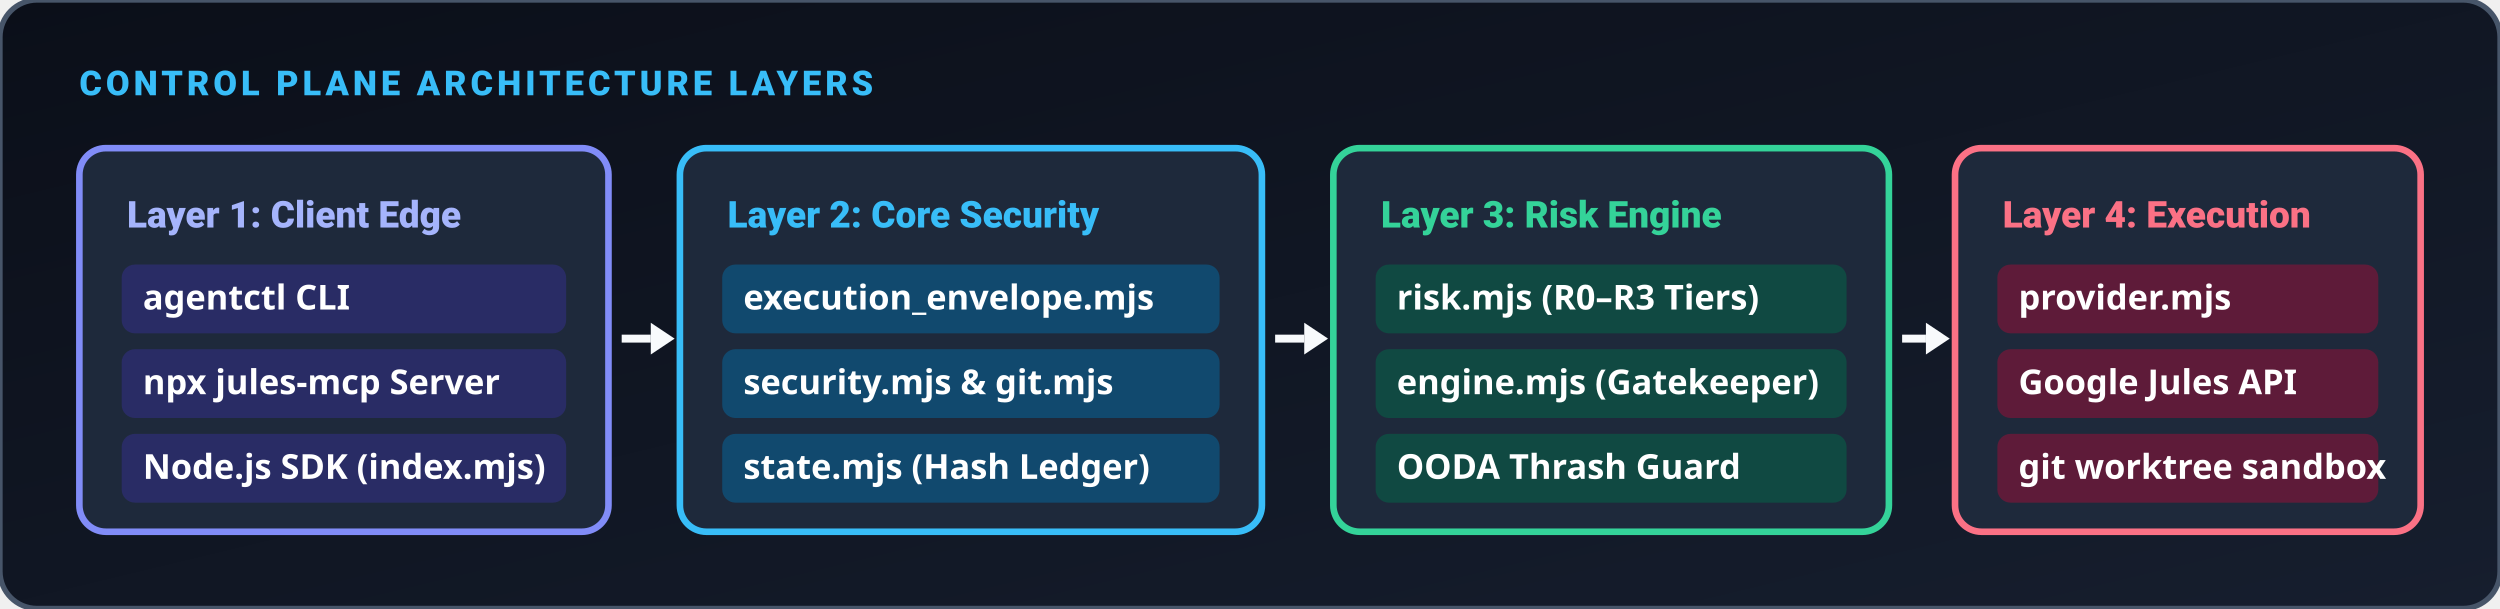
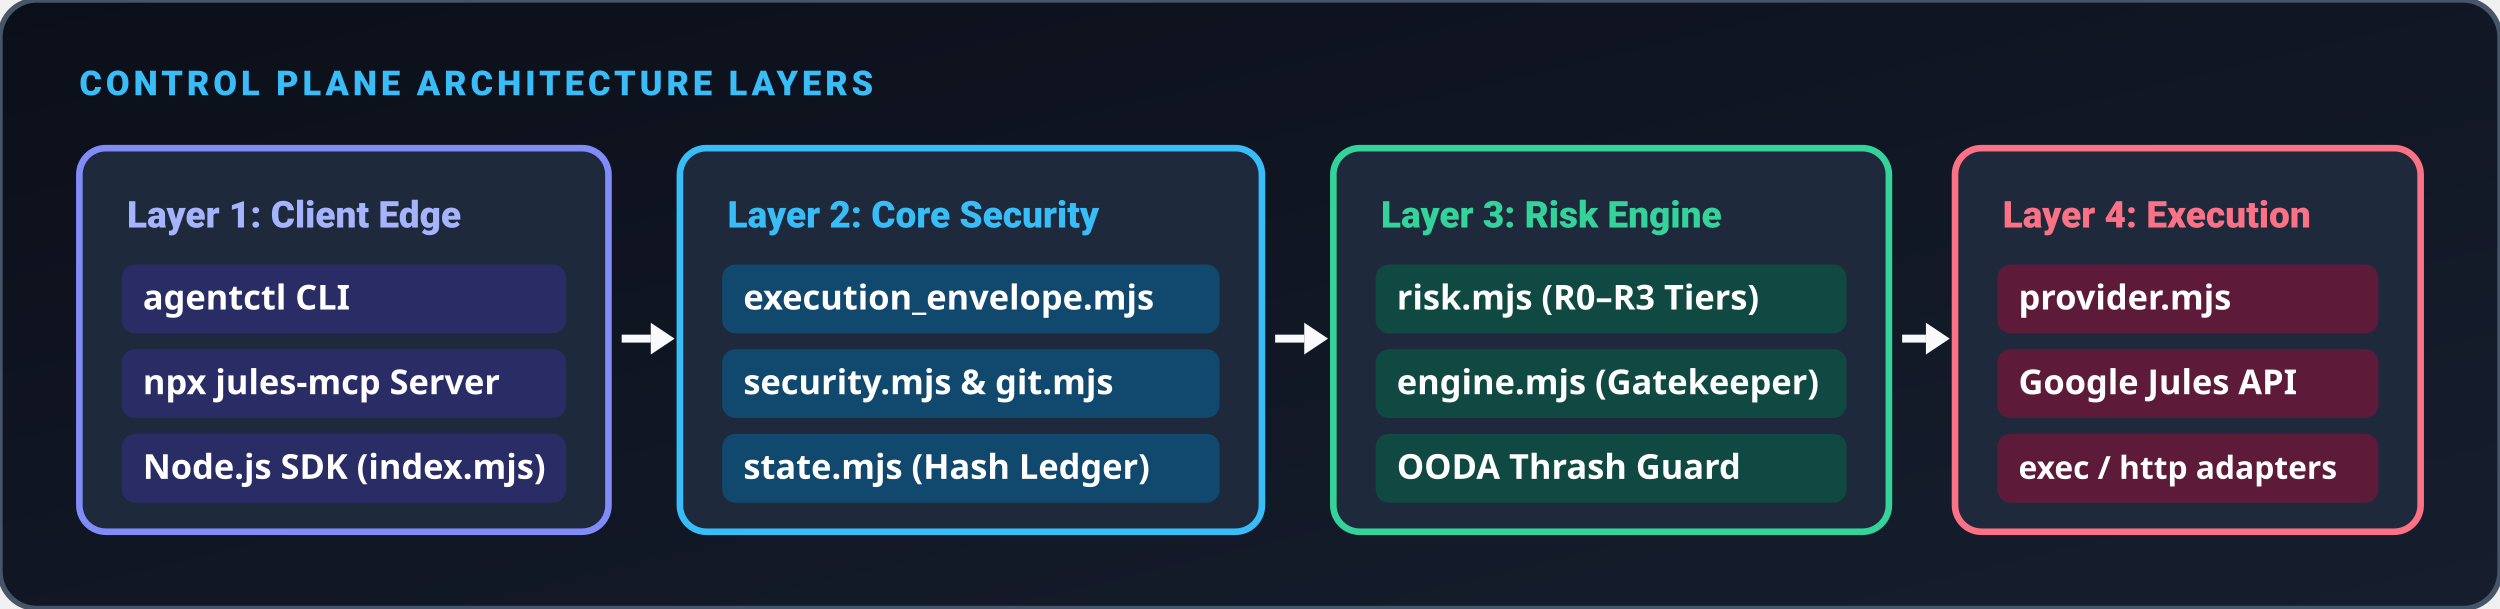
<svg xmlns="http://www.w3.org/2000/svg" viewBox="0 0 945 230" width="100%" height="100%">
  <defs>
    <linearGradient id="layer-grad" x1="0%" y1="0%" x2="100%" y2="100%">
      <stop offset="0%" stop-color="#0b0f19" />
      <stop offset="100%" stop-color="#161e2e" />
    </linearGradient>
  </defs>
  <rect width="945" height="230" rx="14" fill="url(#layer-grad)" stroke="#475569" stroke-width="2" />
  <text x="30" y="36" fill="#38bdf8" font-family="-apple-system, BlinkMacSystemFont, 'Segoe UI', Roboto, sans-serif" font-size="13" font-weight="900" letter-spacing="1.5">CONTROL PLANE ARCHITECTURE LAYERS</text>
  <g transform="translate(30, 56)">
    <rect width="200" height="145" rx="10" fill="#1e293b" stroke="#818cf8" stroke-width="2.5" />
    <text x="18" y="30" fill="#a5b4fc" font-family="-apple-system, BlinkMacSystemFont, 'Segoe UI', Roboto, sans-serif" font-size="14" font-weight="800">Layer 1: Client Edge</text>
    <rect x="16" y="44" width="168" height="26" rx="5" fill="#312e81" opacity="0.6" />
    <text x="24" y="61" fill="#ffffff" font-family="sans-serif" font-size="13" font-weight="700">agentctl CLI</text>
    <rect x="16" y="76" width="168" height="26" rx="5" fill="#312e81" opacity="0.6" />
    <text x="24" y="93" fill="#ffffff" font-family="sans-serif" font-size="13" font-weight="700">npx jules-mcp Server</text>
    <rect x="16" y="108" width="168" height="26" rx="5" fill="#312e81" opacity="0.6" />
    <text x="24" y="125" fill="#ffffff" font-family="sans-serif" font-size="13" font-weight="700">Node.js SDK (index.mjs)</text>
  </g>
  <path d="M 235 128 L 246 128" stroke="#f8fafc" stroke-width="3" />
  <polygon points="246,122 255,128 246,134" fill="#f8fafc" />
  <g transform="translate(257, 56)">
    <rect width="220" height="145" rx="10" fill="#1e293b" stroke="#38bdf8" stroke-width="2.5" />
    <text x="18" y="30" fill="#38bdf8" font-family="-apple-system, BlinkMacSystemFont, 'Segoe UI', Roboto, sans-serif" font-size="14" font-weight="800">Layer 2: Core Security</text>
    <rect x="16" y="44" width="188" height="26" rx="5" fill="#0369a1" opacity="0.5" />
    <text x="24" y="61" fill="#ffffff" font-family="sans-serif" font-size="13" font-weight="700">execution_envelope.mjs</text>
    <rect x="16" y="76" width="188" height="26" rx="5" fill="#0369a1" opacity="0.5" />
    <text x="24" y="93" fill="#ffffff" font-family="sans-serif" font-size="13" font-weight="700">security.mjs &amp; git.mjs</text>
    <rect x="16" y="108" width="188" height="26" rx="5" fill="#0369a1" opacity="0.5" />
    <text x="24" y="125" fill="#ffffff" font-family="sans-serif" font-size="13" font-weight="700">state.mjs (Hash Ledger)</text>
  </g>
  <path d="M 482 128 L 493 128" stroke="#f8fafc" stroke-width="3" />
  <polygon points="493,122 502,128 493,134" fill="#f8fafc" />
  <g transform="translate(504, 56)">
    <rect width="210" height="145" rx="10" fill="#1e293b" stroke="#34d399" stroke-width="2.5" />
    <text x="18" y="30" fill="#34d399" font-family="-apple-system, BlinkMacSystemFont, 'Segoe UI', Roboto, sans-serif" font-size="14" font-weight="800">Layer 3: Risk Engine</text>
    <rect x="16" y="44" width="178" height="26" rx="5" fill="#065f46" opacity="0.6" />
    <text x="24" y="61" fill="#ffffff" font-family="sans-serif" font-size="13" font-weight="700">risk.mjs (R0–R3 Tiers)</text>
    <rect x="16" y="76" width="178" height="26" rx="5" fill="#065f46" opacity="0.6" />
    <text x="24" y="93" fill="#ffffff" font-family="sans-serif" font-size="13" font-weight="700">engine.mjs (Gatekeeper)</text>
    <rect x="16" y="108" width="178" height="26" rx="5" fill="#065f46" opacity="0.6" />
    <text x="24" y="125" fill="#ffffff" font-family="sans-serif" font-size="13" font-weight="700">OODA Thrash Guard</text>
  </g>
  <path d="M 719 128 L 728 128" stroke="#f8fafc" stroke-width="3" />
  <polygon points="728,122 737,128 728,134" fill="#f8fafc" />
  <g transform="translate(739, 56)">
    <rect width="176" height="145" rx="10" fill="#1e293b" stroke="#fb7185" stroke-width="2.5" />
    <text x="18" y="30" fill="#fb7185" font-family="-apple-system, BlinkMacSystemFont, 'Segoe UI', Roboto, sans-serif" font-size="14" font-weight="800">Layer 4: Execution</text>
    <rect x="16" y="44" width="144" height="26" rx="5" fill="#881337" opacity="0.6" />
    <text x="24" y="61" fill="#ffffff" font-family="sans-serif" font-size="13" font-weight="700">provider.mjs</text>
    <rect x="16" y="76" width="144" height="26" rx="5" fill="#881337" opacity="0.6" />
    <text x="24" y="93" fill="#ffffff" font-family="sans-serif" font-size="13" font-weight="700">Google Jules API</text>
    <rect x="16" y="108" width="144" height="26" rx="5" fill="#881337" opacity="0.6" />
-     <text x="24" y="125" fill="#ffffff" font-family="sans-serif" font-size="13" font-weight="700">git worktree sandbox</text>
+     <text x="24" y="125" fill="#ffffff" font-family="sans-serif" font-size="12" font-weight="700">exec / http adapters</text>
  </g>
</svg>
